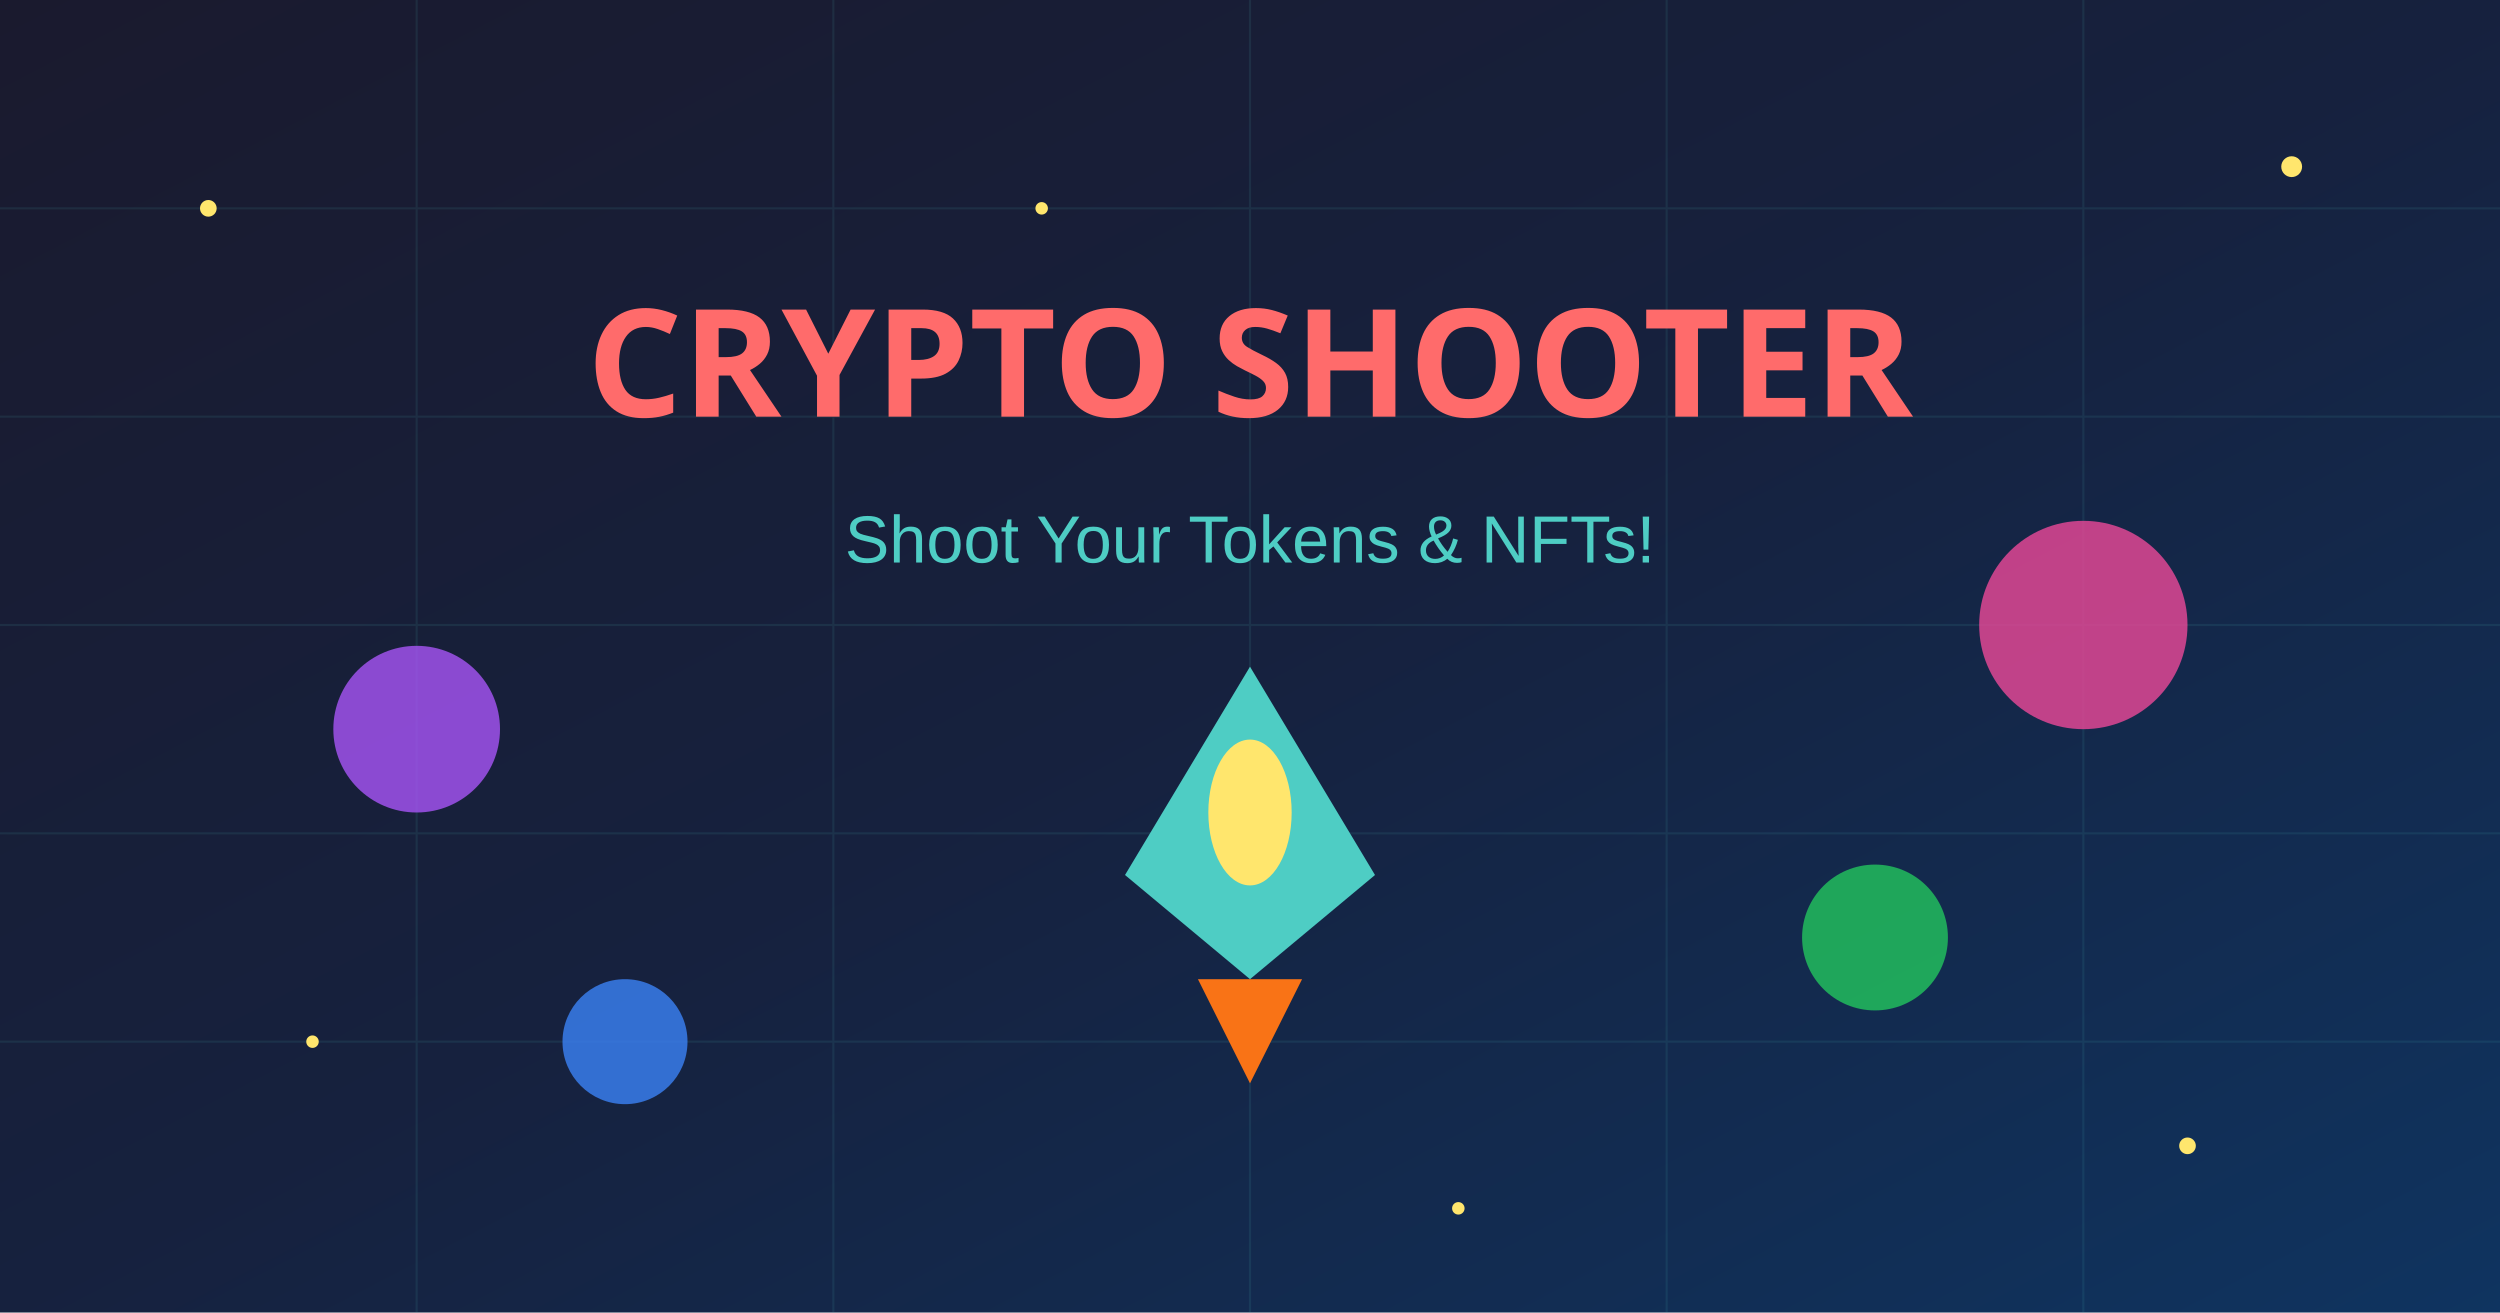
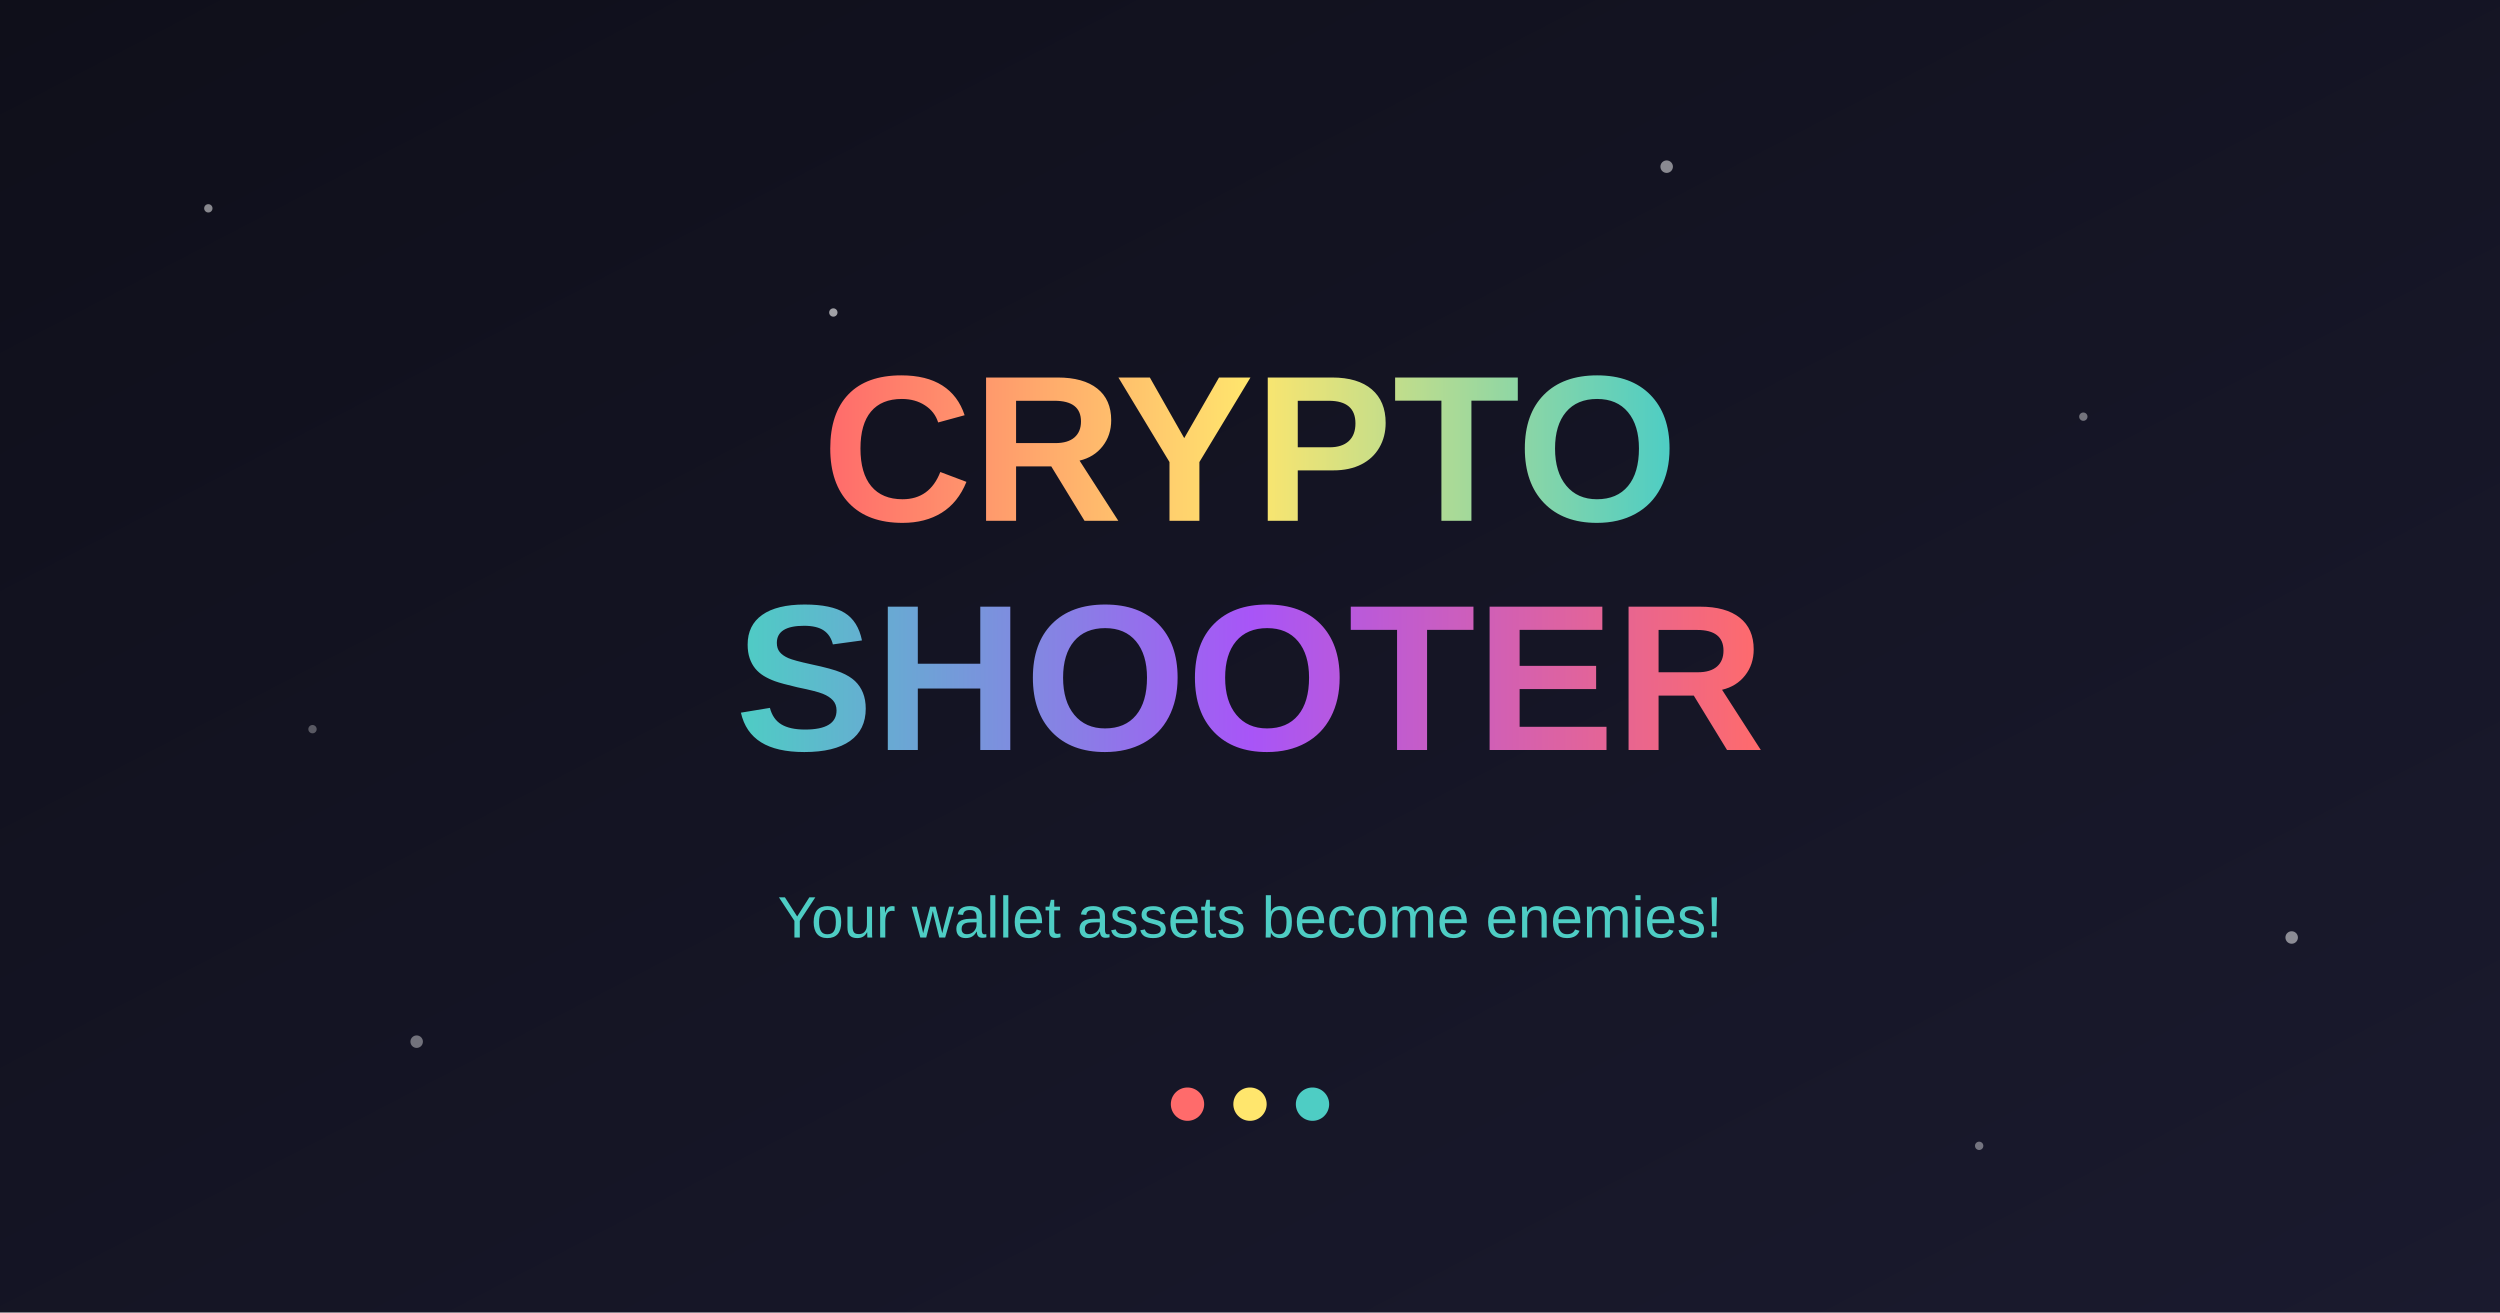
- <svg xmlns="http://www.w3.org/2000/svg" width="1200" height="630" viewBox="0 0 1200 630" fill="none">
+ <svg xmlns="http://www.w3.org/2000/svg" viewBox="0 0 1200 630">
  <defs>
    <linearGradient id="bg" x1="0%" y1="0%" x2="100%" y2="100%">
-       <stop offset="0%" style="stop-color:#1A1A2E" />
-       <stop offset="50%" style="stop-color:#16213E" />
-       <stop offset="100%" style="stop-color:#0F3460" />
+       <stop offset="0%" style="stop-color:#0F0F1A" />
+       <stop offset="100%" style="stop-color:#1A1A2E" />
+     </linearGradient>
+     <linearGradient id="title1" x1="0%" y1="0%" x2="100%" y2="0%">
+       <stop offset="0%" style="stop-color:#FF6B6B" />
+       <stop offset="50%" style="stop-color:#FFE66D" />
+       <stop offset="100%" style="stop-color:#4ECDC4" />
+     </linearGradient>
+     <linearGradient id="title2" x1="0%" y1="0%" x2="100%" y2="0%">
+       <stop offset="0%" style="stop-color:#4ECDC4" />
+       <stop offset="50%" style="stop-color:#A855F7" />
+       <stop offset="100%" style="stop-color:#FF6B6B" />
    </linearGradient>
  </defs>
  <rect width="1200" height="630" fill="url(#bg)" />
-   <g opacity="0.1" stroke="#4ECDC4" stroke-width="1">
-     <line x1="0" y1="100" x2="1200" y2="100" />
-     <line x1="0" y1="200" x2="1200" y2="200" />
-     <line x1="0" y1="300" x2="1200" y2="300" />
-     <line x1="0" y1="400" x2="1200" y2="400" />
-     <line x1="0" y1="500" x2="1200" y2="500" />
-     <line x1="200" y1="0" x2="200" y2="630" />
-     <line x1="400" y1="0" x2="400" y2="630" />
-     <line x1="600" y1="0" x2="600" y2="630" />
-     <line x1="800" y1="0" x2="800" y2="630" />
-     <line x1="1000" y1="0" x2="1000" y2="630" />
+   <circle cx="100" cy="100" r="2" fill="#fff" opacity="0.5" />
+   <circle cx="200" cy="500" r="3" fill="#fff" opacity="0.4" />
+   <circle cx="400" cy="150" r="2" fill="#fff" opacity="0.6" />
+   <circle cx="800" cy="80" r="3" fill="#fff" opacity="0.5" />
+   <circle cx="1000" cy="200" r="2" fill="#fff" opacity="0.4" />
+   <circle cx="1100" cy="450" r="3" fill="#fff" opacity="0.5" />
+   <circle cx="150" cy="350" r="2" fill="#fff" opacity="0.3" />
+   <circle cx="950" cy="550" r="2" fill="#fff" opacity="0.4" />
+   <text x="600" y="250" font-family="Arial, sans-serif" font-size="100" font-weight="bold" fill="url(#title1)" text-anchor="middle">CRYPTO</text>
+   <text x="600" y="360" font-family="Arial, sans-serif" font-size="100" font-weight="bold" fill="url(#title2)" text-anchor="middle">SHOOTER</text>
+   <text x="600" y="450" font-family="Arial, sans-serif" font-size="28" fill="#4ECDC4" text-anchor="middle">Your wallet assets become enemies!</text>
+   <g transform="translate(600, 530)">
+     <circle cx="-30" cy="0" r="8" fill="#FF6B6B" />
+     <circle cx="0" cy="0" r="8" fill="#FFE66D" />
+     <circle cx="30" cy="0" r="8" fill="#4ECDC4" />
  </g>
-   <text x="600" y="200" font-family="Arial Black, sans-serif" font-size="72" fill="#FF6B6B" text-anchor="middle" font-weight="bold">
-     CRYPTO SHOOTER
-   </text>
-   <text x="600" y="270" font-family="Arial, sans-serif" font-size="32" fill="#4ECDC4" text-anchor="middle">
-     Shoot Your Tokens &amp; NFTs!
-   </text>
-   <path d="M600 320 L660 420 L600 470 L540 420 Z" fill="#4ECDC4" />
-   <ellipse cx="600" cy="390" rx="20" ry="35" fill="#FFE66D" />
-   <path d="M575 470 L600 520 L625 470" fill="#F97316" />
-   <circle cx="200" cy="350" r="40" fill="#A855F7" opacity="0.8" />
-   <circle cx="1000" cy="300" r="50" fill="#EC4899" opacity="0.8" />
-   <circle cx="300" cy="500" r="30" fill="#3B82F6" opacity="0.8" />
-   <circle cx="900" cy="450" r="35" fill="#22C55E" opacity="0.8" />
-   <circle cx="100" cy="100" r="4" fill="#FFE66D" />
-   <circle cx="1100" cy="80" r="5" fill="#FFE66D" />
-   <circle cx="150" cy="500" r="3" fill="#FFE66D" />
-   <circle cx="1050" cy="550" r="4" fill="#FFE66D" />
-   <circle cx="500" cy="100" r="3" fill="#FFE66D" />
-   <circle cx="700" cy="580" r="3" fill="#FFE66D" />
</svg>
